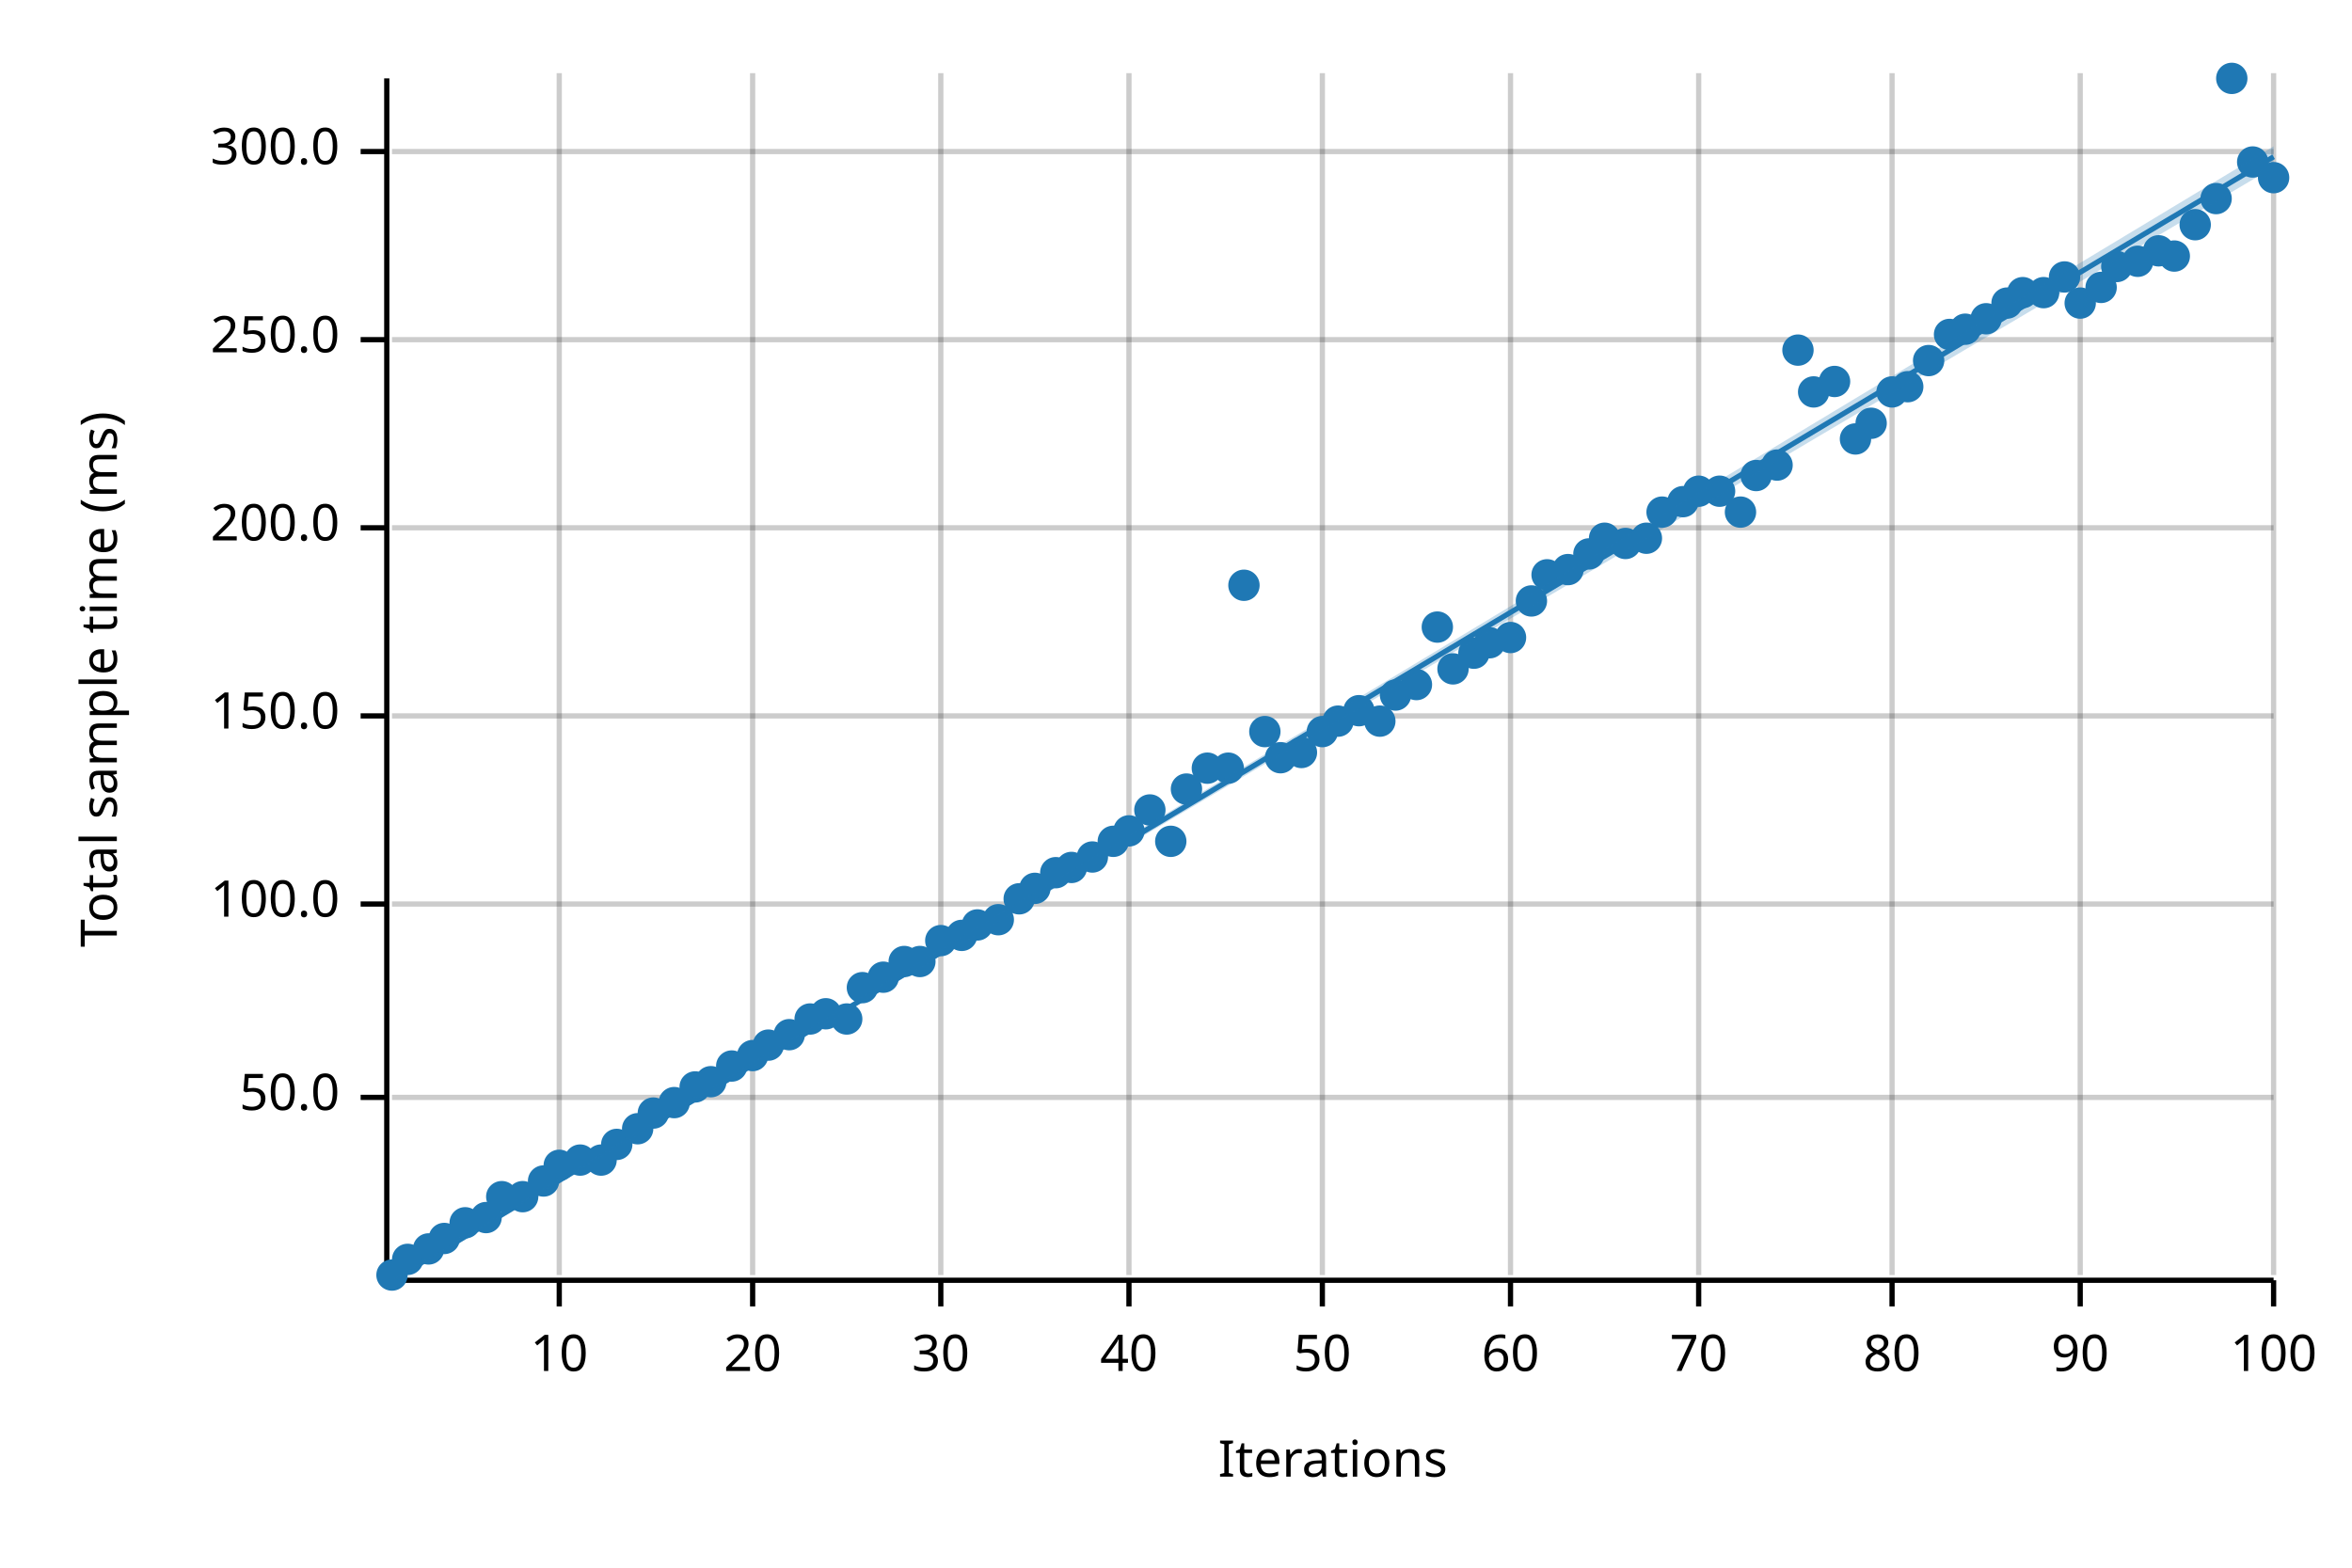
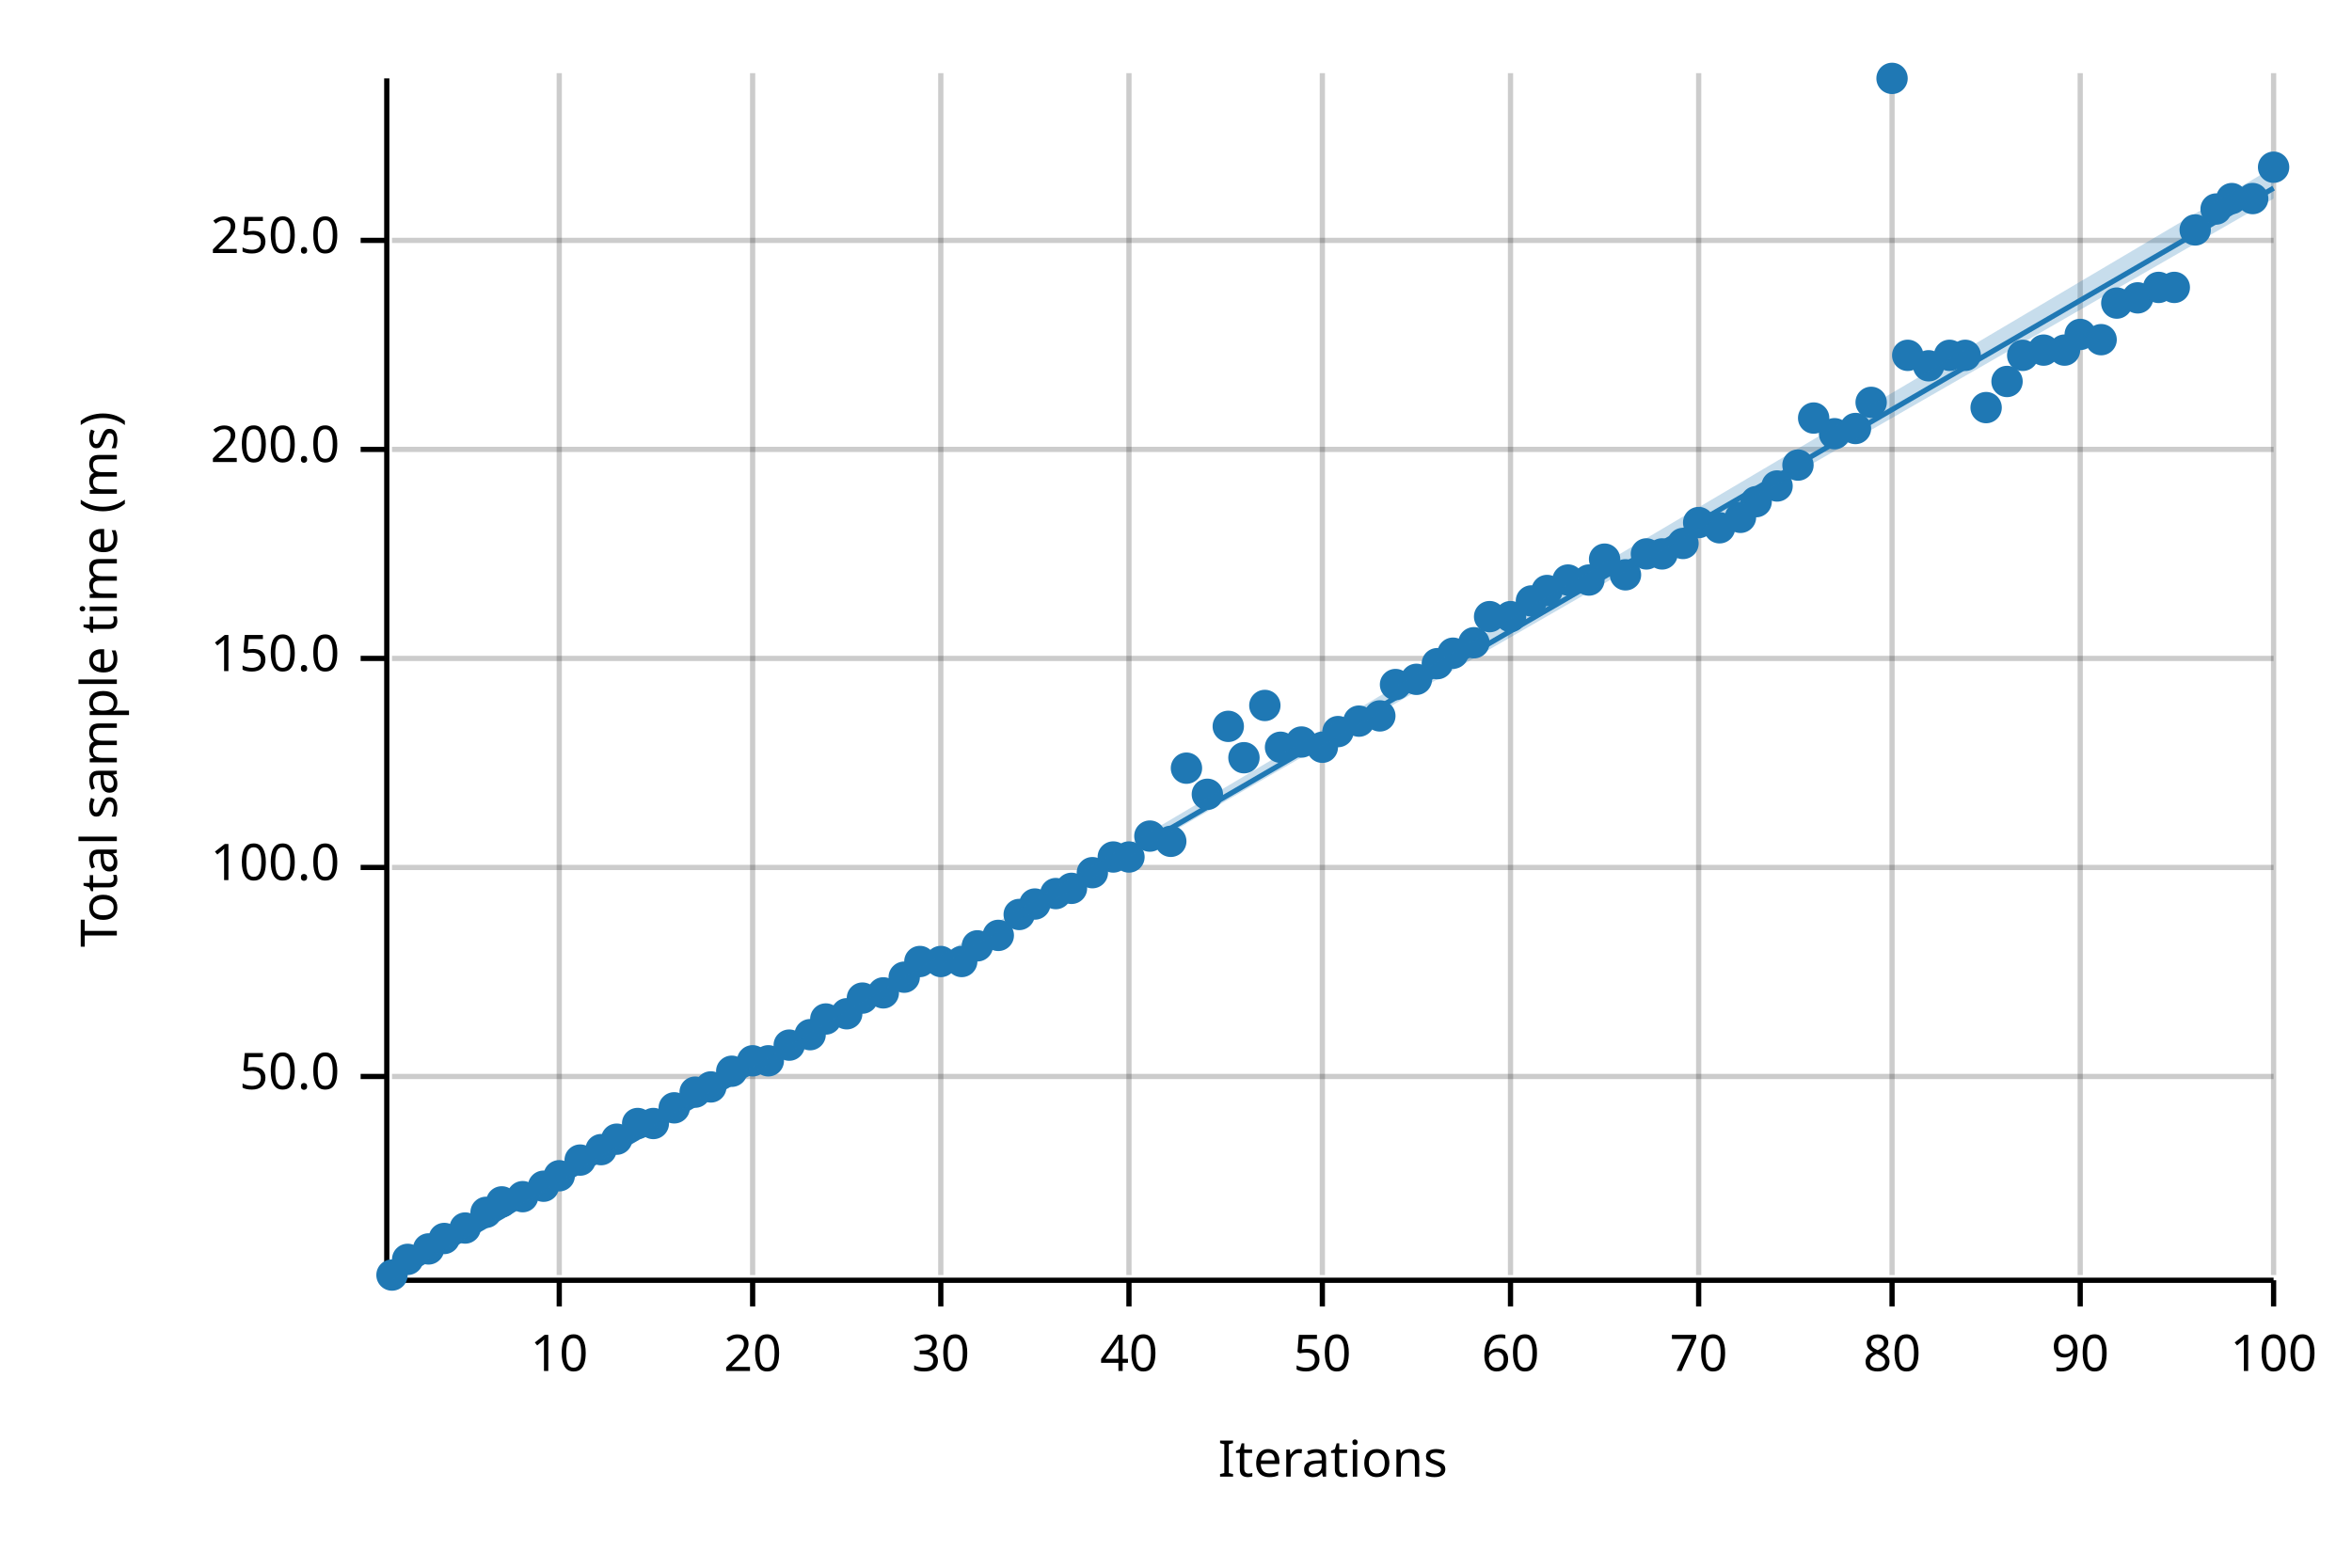
<svg xmlns="http://www.w3.org/2000/svg" width="450" height="300">
  <text x="15" y="130" dy="0.76em" text-anchor="middle" font-family="sans-serif" font-size="9.677" opacity="1" fill="#000000" transform="rotate(270, 15, 130)">
Total sample time (ms)
</text>
  <text x="255" y="285" dy="-0.5ex" text-anchor="middle" font-family="sans-serif" font-size="9.677" opacity="1" fill="#000000">
Iterations
</text>
  <line opacity="0.2" stroke="#000000" stroke-width="1" x1="107" y1="244" x2="107" y2="14" />
  <line opacity="0.2" stroke="#000000" stroke-width="1" x1="144" y1="244" x2="144" y2="14" />
  <line opacity="0.2" stroke="#000000" stroke-width="1" x1="180" y1="244" x2="180" y2="14" />
  <line opacity="0.2" stroke="#000000" stroke-width="1" x1="216" y1="244" x2="216" y2="14" />
  <line opacity="0.2" stroke="#000000" stroke-width="1" x1="253" y1="244" x2="253" y2="14" />
  <line opacity="0.2" stroke="#000000" stroke-width="1" x1="289" y1="244" x2="289" y2="14" />
  <line opacity="0.2" stroke="#000000" stroke-width="1" x1="325" y1="244" x2="325" y2="14" />
  <line opacity="0.2" stroke="#000000" stroke-width="1" x1="362" y1="244" x2="362" y2="14" />
  <line opacity="0.2" stroke="#000000" stroke-width="1" x1="398" y1="244" x2="398" y2="14" />
  <line opacity="0.2" stroke="#000000" stroke-width="1" x1="435" y1="244" x2="435" y2="14" />
-   <line opacity="0.2" stroke="#000000" stroke-width="1" x1="75" y1="210" x2="435" y2="210" />
-   <line opacity="0.2" stroke="#000000" stroke-width="1" x1="75" y1="173" x2="435" y2="173" />
-   <line opacity="0.2" stroke="#000000" stroke-width="1" x1="75" y1="137" x2="435" y2="137" />
-   <line opacity="0.2" stroke="#000000" stroke-width="1" x1="75" y1="101" x2="435" y2="101" />
-   <line opacity="0.2" stroke="#000000" stroke-width="1" x1="75" y1="65" x2="435" y2="65" />
-   <line opacity="0.2" stroke="#000000" stroke-width="1" x1="75" y1="29" x2="435" y2="29" />
+   <line opacity="0.2" stroke="#000000" stroke-width="1" x1="75" y1="206" x2="435" y2="206" />
+   <line opacity="0.2" stroke="#000000" stroke-width="1" x1="75" y1="166" x2="435" y2="166" />
+   <line opacity="0.2" stroke="#000000" stroke-width="1" x1="75" y1="126" x2="435" y2="126" />
+   <line opacity="0.2" stroke="#000000" stroke-width="1" x1="75" y1="86" x2="435" y2="86" />
+   <line opacity="0.2" stroke="#000000" stroke-width="1" x1="75" y1="46" x2="435" y2="46" />
  <polyline fill="none" opacity="1" stroke="#000000" stroke-width="1" points="74,15 74,245 " />
-   <text x="65" y="210" dy="0.5ex" text-anchor="end" font-family="sans-serif" font-size="9.677" opacity="1" fill="#000000">
+   <text x="65" y="206" dy="0.5ex" text-anchor="end" font-family="sans-serif" font-size="9.677" opacity="1" fill="#000000">
50.0
</text>
-   <polyline fill="none" opacity="1" stroke="#000000" stroke-width="1" points="69,210 74,210 " />
-   <text x="65" y="173" dy="0.5ex" text-anchor="end" font-family="sans-serif" font-size="9.677" opacity="1" fill="#000000">
+   <polyline fill="none" opacity="1" stroke="#000000" stroke-width="1" points="69,206 74,206 " />
+   <text x="65" y="166" dy="0.5ex" text-anchor="end" font-family="sans-serif" font-size="9.677" opacity="1" fill="#000000">
100.0
</text>
-   <polyline fill="none" opacity="1" stroke="#000000" stroke-width="1" points="69,173 74,173 " />
-   <text x="65" y="137" dy="0.5ex" text-anchor="end" font-family="sans-serif" font-size="9.677" opacity="1" fill="#000000">
+   <polyline fill="none" opacity="1" stroke="#000000" stroke-width="1" points="69,166 74,166 " />
+   <text x="65" y="126" dy="0.5ex" text-anchor="end" font-family="sans-serif" font-size="9.677" opacity="1" fill="#000000">
150.0
</text>
-   <polyline fill="none" opacity="1" stroke="#000000" stroke-width="1" points="69,137 74,137 " />
-   <text x="65" y="101" dy="0.5ex" text-anchor="end" font-family="sans-serif" font-size="9.677" opacity="1" fill="#000000">
+   <polyline fill="none" opacity="1" stroke="#000000" stroke-width="1" points="69,126 74,126 " />
+   <text x="65" y="86" dy="0.5ex" text-anchor="end" font-family="sans-serif" font-size="9.677" opacity="1" fill="#000000">
200.0
</text>
-   <polyline fill="none" opacity="1" stroke="#000000" stroke-width="1" points="69,101 74,101 " />
-   <text x="65" y="65" dy="0.5ex" text-anchor="end" font-family="sans-serif" font-size="9.677" opacity="1" fill="#000000">
+   <polyline fill="none" opacity="1" stroke="#000000" stroke-width="1" points="69,86 74,86 " />
+   <text x="65" y="46" dy="0.5ex" text-anchor="end" font-family="sans-serif" font-size="9.677" opacity="1" fill="#000000">
250.0
</text>
-   <polyline fill="none" opacity="1" stroke="#000000" stroke-width="1" points="69,65 74,65 " />
-   <text x="65" y="29" dy="0.5ex" text-anchor="end" font-family="sans-serif" font-size="9.677" opacity="1" fill="#000000">
- 300.0
- </text>
-   <polyline fill="none" opacity="1" stroke="#000000" stroke-width="1" points="69,29 74,29 " />
+   <polyline fill="none" opacity="1" stroke="#000000" stroke-width="1" points="69,46 74,46 " />
  <polyline fill="none" opacity="1" stroke="#000000" stroke-width="1" points="75,245 435,245 " />
  <text x="107" y="255" dy="0.76em" text-anchor="middle" font-family="sans-serif" font-size="9.677" opacity="1" fill="#000000">
10
</text>
  <polyline fill="none" opacity="1" stroke="#000000" stroke-width="1" points="107,245 107,250 " />
  <text x="144" y="255" dy="0.76em" text-anchor="middle" font-family="sans-serif" font-size="9.677" opacity="1" fill="#000000">
20
</text>
  <polyline fill="none" opacity="1" stroke="#000000" stroke-width="1" points="144,245 144,250 " />
  <text x="180" y="255" dy="0.76em" text-anchor="middle" font-family="sans-serif" font-size="9.677" opacity="1" fill="#000000">
30
</text>
  <polyline fill="none" opacity="1" stroke="#000000" stroke-width="1" points="180,245 180,250 " />
  <text x="216" y="255" dy="0.76em" text-anchor="middle" font-family="sans-serif" font-size="9.677" opacity="1" fill="#000000">
40
</text>
  <polyline fill="none" opacity="1" stroke="#000000" stroke-width="1" points="216,245 216,250 " />
  <text x="253" y="255" dy="0.76em" text-anchor="middle" font-family="sans-serif" font-size="9.677" opacity="1" fill="#000000">
50
</text>
  <polyline fill="none" opacity="1" stroke="#000000" stroke-width="1" points="253,245 253,250 " />
  <text x="289" y="255" dy="0.76em" text-anchor="middle" font-family="sans-serif" font-size="9.677" opacity="1" fill="#000000">
60
</text>
  <polyline fill="none" opacity="1" stroke="#000000" stroke-width="1" points="289,245 289,250 " />
  <text x="325" y="255" dy="0.76em" text-anchor="middle" font-family="sans-serif" font-size="9.677" opacity="1" fill="#000000">
70
</text>
  <polyline fill="none" opacity="1" stroke="#000000" stroke-width="1" points="325,245 325,250 " />
  <text x="362" y="255" dy="0.76em" text-anchor="middle" font-family="sans-serif" font-size="9.677" opacity="1" fill="#000000">
80
</text>
  <polyline fill="none" opacity="1" stroke="#000000" stroke-width="1" points="362,245 362,250 " />
  <text x="398" y="255" dy="0.76em" text-anchor="middle" font-family="sans-serif" font-size="9.677" opacity="1" fill="#000000">
90
</text>
  <polyline fill="none" opacity="1" stroke="#000000" stroke-width="1" points="398,245 398,250 " />
  <text x="435" y="255" dy="0.76em" text-anchor="middle" font-family="sans-serif" font-size="9.677" opacity="1" fill="#000000">
100
</text>
  <polyline fill="none" opacity="1" stroke="#000000" stroke-width="1" points="435,245 435,250 " />
  <circle cx="75" cy="244" r="3" opacity="1" fill="#1F78B4" stroke="none" />
  <circle cx="78" cy="241" r="3" opacity="1" fill="#1F78B4" stroke="none" />
  <circle cx="82" cy="239" r="3" opacity="1" fill="#1F78B4" stroke="none" />
  <circle cx="85" cy="237" r="3" opacity="1" fill="#1F78B4" stroke="none" />
-   <circle cx="89" cy="234" r="3" opacity="1" fill="#1F78B4" stroke="none" />
-   <circle cx="93" cy="233" r="3" opacity="1" fill="#1F78B4" stroke="none" />
-   <circle cx="96" cy="229" r="3" opacity="1" fill="#1F78B4" stroke="none" />
+   <circle cx="89" cy="235" r="3" opacity="1" fill="#1F78B4" stroke="none" />
+   <circle cx="93" cy="232" r="3" opacity="1" fill="#1F78B4" stroke="none" />
+   <circle cx="96" cy="230" r="3" opacity="1" fill="#1F78B4" stroke="none" />
  <circle cx="100" cy="229" r="3" opacity="1" fill="#1F78B4" stroke="none" />
-   <circle cx="104" cy="226" r="3" opacity="1" fill="#1F78B4" stroke="none" />
-   <circle cx="107" cy="223" r="3" opacity="1" fill="#1F78B4" stroke="none" />
+   <circle cx="104" cy="227" r="3" opacity="1" fill="#1F78B4" stroke="none" />
+   <circle cx="107" cy="225" r="3" opacity="1" fill="#1F78B4" stroke="none" />
  <circle cx="111" cy="222" r="3" opacity="1" fill="#1F78B4" stroke="none" />
-   <circle cx="115" cy="222" r="3" opacity="1" fill="#1F78B4" stroke="none" />
-   <circle cx="118" cy="219" r="3" opacity="1" fill="#1F78B4" stroke="none" />
-   <circle cx="122" cy="216" r="3" opacity="1" fill="#1F78B4" stroke="none" />
-   <circle cx="125" cy="213" r="3" opacity="1" fill="#1F78B4" stroke="none" />
-   <circle cx="129" cy="211" r="3" opacity="1" fill="#1F78B4" stroke="none" />
-   <circle cx="133" cy="208" r="3" opacity="1" fill="#1F78B4" stroke="none" />
-   <circle cx="136" cy="207" r="3" opacity="1" fill="#1F78B4" stroke="none" />
-   <circle cx="140" cy="204" r="3" opacity="1" fill="#1F78B4" stroke="none" />
-   <circle cx="144" cy="202" r="3" opacity="1" fill="#1F78B4" stroke="none" />
-   <circle cx="147" cy="200" r="3" opacity="1" fill="#1F78B4" stroke="none" />
-   <circle cx="151" cy="198" r="3" opacity="1" fill="#1F78B4" stroke="none" />
-   <circle cx="155" cy="195" r="3" opacity="1" fill="#1F78B4" stroke="none" />
-   <circle cx="158" cy="194" r="3" opacity="1" fill="#1F78B4" stroke="none" />
-   <circle cx="162" cy="195" r="3" opacity="1" fill="#1F78B4" stroke="none" />
-   <circle cx="165" cy="189" r="3" opacity="1" fill="#1F78B4" stroke="none" />
-   <circle cx="169" cy="187" r="3" opacity="1" fill="#1F78B4" stroke="none" />
-   <circle cx="173" cy="184" r="3" opacity="1" fill="#1F78B4" stroke="none" />
+   <circle cx="115" cy="220" r="3" opacity="1" fill="#1F78B4" stroke="none" />
+   <circle cx="118" cy="218" r="3" opacity="1" fill="#1F78B4" stroke="none" />
+   <circle cx="122" cy="215" r="3" opacity="1" fill="#1F78B4" stroke="none" />
+   <circle cx="125" cy="215" r="3" opacity="1" fill="#1F78B4" stroke="none" />
+   <circle cx="129" cy="212" r="3" opacity="1" fill="#1F78B4" stroke="none" />
+   <circle cx="133" cy="209" r="3" opacity="1" fill="#1F78B4" stroke="none" />
+   <circle cx="136" cy="208" r="3" opacity="1" fill="#1F78B4" stroke="none" />
+   <circle cx="140" cy="205" r="3" opacity="1" fill="#1F78B4" stroke="none" />
+   <circle cx="144" cy="203" r="3" opacity="1" fill="#1F78B4" stroke="none" />
+   <circle cx="147" cy="203" r="3" opacity="1" fill="#1F78B4" stroke="none" />
+   <circle cx="151" cy="200" r="3" opacity="1" fill="#1F78B4" stroke="none" />
+   <circle cx="155" cy="198" r="3" opacity="1" fill="#1F78B4" stroke="none" />
+   <circle cx="158" cy="195" r="3" opacity="1" fill="#1F78B4" stroke="none" />
+   <circle cx="162" cy="194" r="3" opacity="1" fill="#1F78B4" stroke="none" />
+   <circle cx="165" cy="191" r="3" opacity="1" fill="#1F78B4" stroke="none" />
+   <circle cx="169" cy="190" r="3" opacity="1" fill="#1F78B4" stroke="none" />
+   <circle cx="173" cy="187" r="3" opacity="1" fill="#1F78B4" stroke="none" />
  <circle cx="176" cy="184" r="3" opacity="1" fill="#1F78B4" stroke="none" />
-   <circle cx="180" cy="180" r="3" opacity="1" fill="#1F78B4" stroke="none" />
-   <circle cx="184" cy="179" r="3" opacity="1" fill="#1F78B4" stroke="none" />
-   <circle cx="187" cy="177" r="3" opacity="1" fill="#1F78B4" stroke="none" />
-   <circle cx="191" cy="176" r="3" opacity="1" fill="#1F78B4" stroke="none" />
-   <circle cx="195" cy="172" r="3" opacity="1" fill="#1F78B4" stroke="none" />
-   <circle cx="198" cy="170" r="3" opacity="1" fill="#1F78B4" stroke="none" />
-   <circle cx="202" cy="167" r="3" opacity="1" fill="#1F78B4" stroke="none" />
-   <circle cx="205" cy="166" r="3" opacity="1" fill="#1F78B4" stroke="none" />
-   <circle cx="209" cy="164" r="3" opacity="1" fill="#1F78B4" stroke="none" />
-   <circle cx="213" cy="161" r="3" opacity="1" fill="#1F78B4" stroke="none" />
-   <circle cx="216" cy="159" r="3" opacity="1" fill="#1F78B4" stroke="none" />
-   <circle cx="220" cy="155" r="3" opacity="1" fill="#1F78B4" stroke="none" />
+   <circle cx="180" cy="184" r="3" opacity="1" fill="#1F78B4" stroke="none" />
+   <circle cx="184" cy="184" r="3" opacity="1" fill="#1F78B4" stroke="none" />
+   <circle cx="187" cy="181" r="3" opacity="1" fill="#1F78B4" stroke="none" />
+   <circle cx="191" cy="179" r="3" opacity="1" fill="#1F78B4" stroke="none" />
+   <circle cx="195" cy="175" r="3" opacity="1" fill="#1F78B4" stroke="none" />
+   <circle cx="198" cy="173" r="3" opacity="1" fill="#1F78B4" stroke="none" />
+   <circle cx="202" cy="171" r="3" opacity="1" fill="#1F78B4" stroke="none" />
+   <circle cx="205" cy="170" r="3" opacity="1" fill="#1F78B4" stroke="none" />
+   <circle cx="209" cy="167" r="3" opacity="1" fill="#1F78B4" stroke="none" />
+   <circle cx="213" cy="164" r="3" opacity="1" fill="#1F78B4" stroke="none" />
+   <circle cx="216" cy="164" r="3" opacity="1" fill="#1F78B4" stroke="none" />
+   <circle cx="220" cy="160" r="3" opacity="1" fill="#1F78B4" stroke="none" />
  <circle cx="224" cy="161" r="3" opacity="1" fill="#1F78B4" stroke="none" />
-   <circle cx="227" cy="151" r="3" opacity="1" fill="#1F78B4" stroke="none" />
-   <circle cx="231" cy="147" r="3" opacity="1" fill="#1F78B4" stroke="none" />
-   <circle cx="235" cy="147" r="3" opacity="1" fill="#1F78B4" stroke="none" />
-   <circle cx="238" cy="112" r="3" opacity="1" fill="#1F78B4" stroke="none" />
-   <circle cx="242" cy="140" r="3" opacity="1" fill="#1F78B4" stroke="none" />
-   <circle cx="245" cy="145" r="3" opacity="1" fill="#1F78B4" stroke="none" />
-   <circle cx="249" cy="144" r="3" opacity="1" fill="#1F78B4" stroke="none" />
-   <circle cx="253" cy="140" r="3" opacity="1" fill="#1F78B4" stroke="none" />
-   <circle cx="256" cy="138" r="3" opacity="1" fill="#1F78B4" stroke="none" />
-   <circle cx="260" cy="136" r="3" opacity="1" fill="#1F78B4" stroke="none" />
-   <circle cx="264" cy="138" r="3" opacity="1" fill="#1F78B4" stroke="none" />
-   <circle cx="267" cy="133" r="3" opacity="1" fill="#1F78B4" stroke="none" />
-   <circle cx="271" cy="131" r="3" opacity="1" fill="#1F78B4" stroke="none" />
-   <circle cx="275" cy="120" r="3" opacity="1" fill="#1F78B4" stroke="none" />
-   <circle cx="278" cy="128" r="3" opacity="1" fill="#1F78B4" stroke="none" />
-   <circle cx="282" cy="125" r="3" opacity="1" fill="#1F78B4" stroke="none" />
-   <circle cx="285" cy="123" r="3" opacity="1" fill="#1F78B4" stroke="none" />
-   <circle cx="289" cy="122" r="3" opacity="1" fill="#1F78B4" stroke="none" />
+   <circle cx="227" cy="147" r="3" opacity="1" fill="#1F78B4" stroke="none" />
+   <circle cx="231" cy="152" r="3" opacity="1" fill="#1F78B4" stroke="none" />
+   <circle cx="235" cy="139" r="3" opacity="1" fill="#1F78B4" stroke="none" />
+   <circle cx="238" cy="145" r="3" opacity="1" fill="#1F78B4" stroke="none" />
+   <circle cx="242" cy="135" r="3" opacity="1" fill="#1F78B4" stroke="none" />
+   <circle cx="245" cy="143" r="3" opacity="1" fill="#1F78B4" stroke="none" />
+   <circle cx="249" cy="142" r="3" opacity="1" fill="#1F78B4" stroke="none" />
+   <circle cx="253" cy="143" r="3" opacity="1" fill="#1F78B4" stroke="none" />
+   <circle cx="256" cy="140" r="3" opacity="1" fill="#1F78B4" stroke="none" />
+   <circle cx="260" cy="138" r="3" opacity="1" fill="#1F78B4" stroke="none" />
+   <circle cx="264" cy="137" r="3" opacity="1" fill="#1F78B4" stroke="none" />
+   <circle cx="267" cy="131" r="3" opacity="1" fill="#1F78B4" stroke="none" />
+   <circle cx="271" cy="130" r="3" opacity="1" fill="#1F78B4" stroke="none" />
+   <circle cx="275" cy="127" r="3" opacity="1" fill="#1F78B4" stroke="none" />
+   <circle cx="278" cy="125" r="3" opacity="1" fill="#1F78B4" stroke="none" />
+   <circle cx="282" cy="123" r="3" opacity="1" fill="#1F78B4" stroke="none" />
+   <circle cx="285" cy="118" r="3" opacity="1" fill="#1F78B4" stroke="none" />
+   <circle cx="289" cy="118" r="3" opacity="1" fill="#1F78B4" stroke="none" />
  <circle cx="293" cy="115" r="3" opacity="1" fill="#1F78B4" stroke="none" />
-   <circle cx="296" cy="110" r="3" opacity="1" fill="#1F78B4" stroke="none" />
-   <circle cx="300" cy="109" r="3" opacity="1" fill="#1F78B4" stroke="none" />
-   <circle cx="304" cy="106" r="3" opacity="1" fill="#1F78B4" stroke="none" />
-   <circle cx="307" cy="103" r="3" opacity="1" fill="#1F78B4" stroke="none" />
-   <circle cx="311" cy="104" r="3" opacity="1" fill="#1F78B4" stroke="none" />
-   <circle cx="315" cy="103" r="3" opacity="1" fill="#1F78B4" stroke="none" />
-   <circle cx="318" cy="98" r="3" opacity="1" fill="#1F78B4" stroke="none" />
-   <circle cx="322" cy="96" r="3" opacity="1" fill="#1F78B4" stroke="none" />
-   <circle cx="325" cy="94" r="3" opacity="1" fill="#1F78B4" stroke="none" />
-   <circle cx="329" cy="94" r="3" opacity="1" fill="#1F78B4" stroke="none" />
-   <circle cx="333" cy="98" r="3" opacity="1" fill="#1F78B4" stroke="none" />
-   <circle cx="336" cy="91" r="3" opacity="1" fill="#1F78B4" stroke="none" />
-   <circle cx="340" cy="89" r="3" opacity="1" fill="#1F78B4" stroke="none" />
-   <circle cx="344" cy="67" r="3" opacity="1" fill="#1F78B4" stroke="none" />
-   <circle cx="347" cy="75" r="3" opacity="1" fill="#1F78B4" stroke="none" />
-   <circle cx="351" cy="73" r="3" opacity="1" fill="#1F78B4" stroke="none" />
-   <circle cx="355" cy="84" r="3" opacity="1" fill="#1F78B4" stroke="none" />
-   <circle cx="358" cy="81" r="3" opacity="1" fill="#1F78B4" stroke="none" />
-   <circle cx="362" cy="75" r="3" opacity="1" fill="#1F78B4" stroke="none" />
-   <circle cx="365" cy="74" r="3" opacity="1" fill="#1F78B4" stroke="none" />
-   <circle cx="369" cy="69" r="3" opacity="1" fill="#1F78B4" stroke="none" />
-   <circle cx="373" cy="64" r="3" opacity="1" fill="#1F78B4" stroke="none" />
-   <circle cx="376" cy="63" r="3" opacity="1" fill="#1F78B4" stroke="none" />
-   <circle cx="380" cy="61" r="3" opacity="1" fill="#1F78B4" stroke="none" />
-   <circle cx="384" cy="58" r="3" opacity="1" fill="#1F78B4" stroke="none" />
-   <circle cx="387" cy="56" r="3" opacity="1" fill="#1F78B4" stroke="none" />
-   <circle cx="391" cy="56" r="3" opacity="1" fill="#1F78B4" stroke="none" />
-   <circle cx="395" cy="53" r="3" opacity="1" fill="#1F78B4" stroke="none" />
-   <circle cx="398" cy="58" r="3" opacity="1" fill="#1F78B4" stroke="none" />
-   <circle cx="402" cy="55" r="3" opacity="1" fill="#1F78B4" stroke="none" />
-   <circle cx="405" cy="51" r="3" opacity="1" fill="#1F78B4" stroke="none" />
-   <circle cx="409" cy="50" r="3" opacity="1" fill="#1F78B4" stroke="none" />
-   <circle cx="413" cy="48" r="3" opacity="1" fill="#1F78B4" stroke="none" />
-   <circle cx="416" cy="49" r="3" opacity="1" fill="#1F78B4" stroke="none" />
-   <circle cx="420" cy="43" r="3" opacity="1" fill="#1F78B4" stroke="none" />
-   <circle cx="424" cy="38" r="3" opacity="1" fill="#1F78B4" stroke="none" />
-   <circle cx="427" cy="15" r="3" opacity="1" fill="#1F78B4" stroke="none" />
-   <circle cx="431" cy="31" r="3" opacity="1" fill="#1F78B4" stroke="none" />
-   <circle cx="435" cy="34" r="3" opacity="1" fill="#1F78B4" stroke="none" />
-   <polyline fill="none" opacity="1" stroke="#1F78B4" stroke-width="1" points="75,245 435,30 " />
-   <polygon opacity="0.25" fill="#1F78B4" points="75,245 435,32 435,28 " />
+   <circle cx="296" cy="113" r="3" opacity="1" fill="#1F78B4" stroke="none" />
+   <circle cx="300" cy="111" r="3" opacity="1" fill="#1F78B4" stroke="none" />
+   <circle cx="304" cy="111" r="3" opacity="1" fill="#1F78B4" stroke="none" />
+   <circle cx="307" cy="107" r="3" opacity="1" fill="#1F78B4" stroke="none" />
+   <circle cx="311" cy="110" r="3" opacity="1" fill="#1F78B4" stroke="none" />
+   <circle cx="315" cy="106" r="3" opacity="1" fill="#1F78B4" stroke="none" />
+   <circle cx="318" cy="106" r="3" opacity="1" fill="#1F78B4" stroke="none" />
+   <circle cx="322" cy="104" r="3" opacity="1" fill="#1F78B4" stroke="none" />
+   <circle cx="325" cy="100" r="3" opacity="1" fill="#1F78B4" stroke="none" />
+   <circle cx="329" cy="101" r="3" opacity="1" fill="#1F78B4" stroke="none" />
+   <circle cx="333" cy="99" r="3" opacity="1" fill="#1F78B4" stroke="none" />
+   <circle cx="336" cy="96" r="3" opacity="1" fill="#1F78B4" stroke="none" />
+   <circle cx="340" cy="93" r="3" opacity="1" fill="#1F78B4" stroke="none" />
+   <circle cx="344" cy="89" r="3" opacity="1" fill="#1F78B4" stroke="none" />
+   <circle cx="347" cy="80" r="3" opacity="1" fill="#1F78B4" stroke="none" />
+   <circle cx="351" cy="83" r="3" opacity="1" fill="#1F78B4" stroke="none" />
+   <circle cx="355" cy="82" r="3" opacity="1" fill="#1F78B4" stroke="none" />
+   <circle cx="358" cy="77" r="3" opacity="1" fill="#1F78B4" stroke="none" />
+   <circle cx="362" cy="15" r="3" opacity="1" fill="#1F78B4" stroke="none" />
+   <circle cx="365" cy="68" r="3" opacity="1" fill="#1F78B4" stroke="none" />
+   <circle cx="369" cy="70" r="3" opacity="1" fill="#1F78B4" stroke="none" />
+   <circle cx="373" cy="68" r="3" opacity="1" fill="#1F78B4" stroke="none" />
+   <circle cx="376" cy="68" r="3" opacity="1" fill="#1F78B4" stroke="none" />
+   <circle cx="380" cy="78" r="3" opacity="1" fill="#1F78B4" stroke="none" />
+   <circle cx="384" cy="73" r="3" opacity="1" fill="#1F78B4" stroke="none" />
+   <circle cx="387" cy="68" r="3" opacity="1" fill="#1F78B4" stroke="none" />
+   <circle cx="391" cy="67" r="3" opacity="1" fill="#1F78B4" stroke="none" />
+   <circle cx="395" cy="67" r="3" opacity="1" fill="#1F78B4" stroke="none" />
+   <circle cx="398" cy="64" r="3" opacity="1" fill="#1F78B4" stroke="none" />
+   <circle cx="402" cy="65" r="3" opacity="1" fill="#1F78B4" stroke="none" />
+   <circle cx="405" cy="58" r="3" opacity="1" fill="#1F78B4" stroke="none" />
+   <circle cx="409" cy="57" r="3" opacity="1" fill="#1F78B4" stroke="none" />
+   <circle cx="413" cy="55" r="3" opacity="1" fill="#1F78B4" stroke="none" />
+   <circle cx="416" cy="55" r="3" opacity="1" fill="#1F78B4" stroke="none" />
+   <circle cx="420" cy="44" r="3" opacity="1" fill="#1F78B4" stroke="none" />
+   <circle cx="424" cy="40" r="3" opacity="1" fill="#1F78B4" stroke="none" />
+   <circle cx="427" cy="38" r="3" opacity="1" fill="#1F78B4" stroke="none" />
+   <circle cx="431" cy="38" r="3" opacity="1" fill="#1F78B4" stroke="none" />
+   <circle cx="435" cy="32" r="3" opacity="1" fill="#1F78B4" stroke="none" />
+   <polyline fill="none" opacity="1" stroke="#1F78B4" stroke-width="1" points="75,245 435,36 " />
+   <polygon opacity="0.25" fill="#1F78B4" points="75,245 435,38 435,32 " />
</svg>
